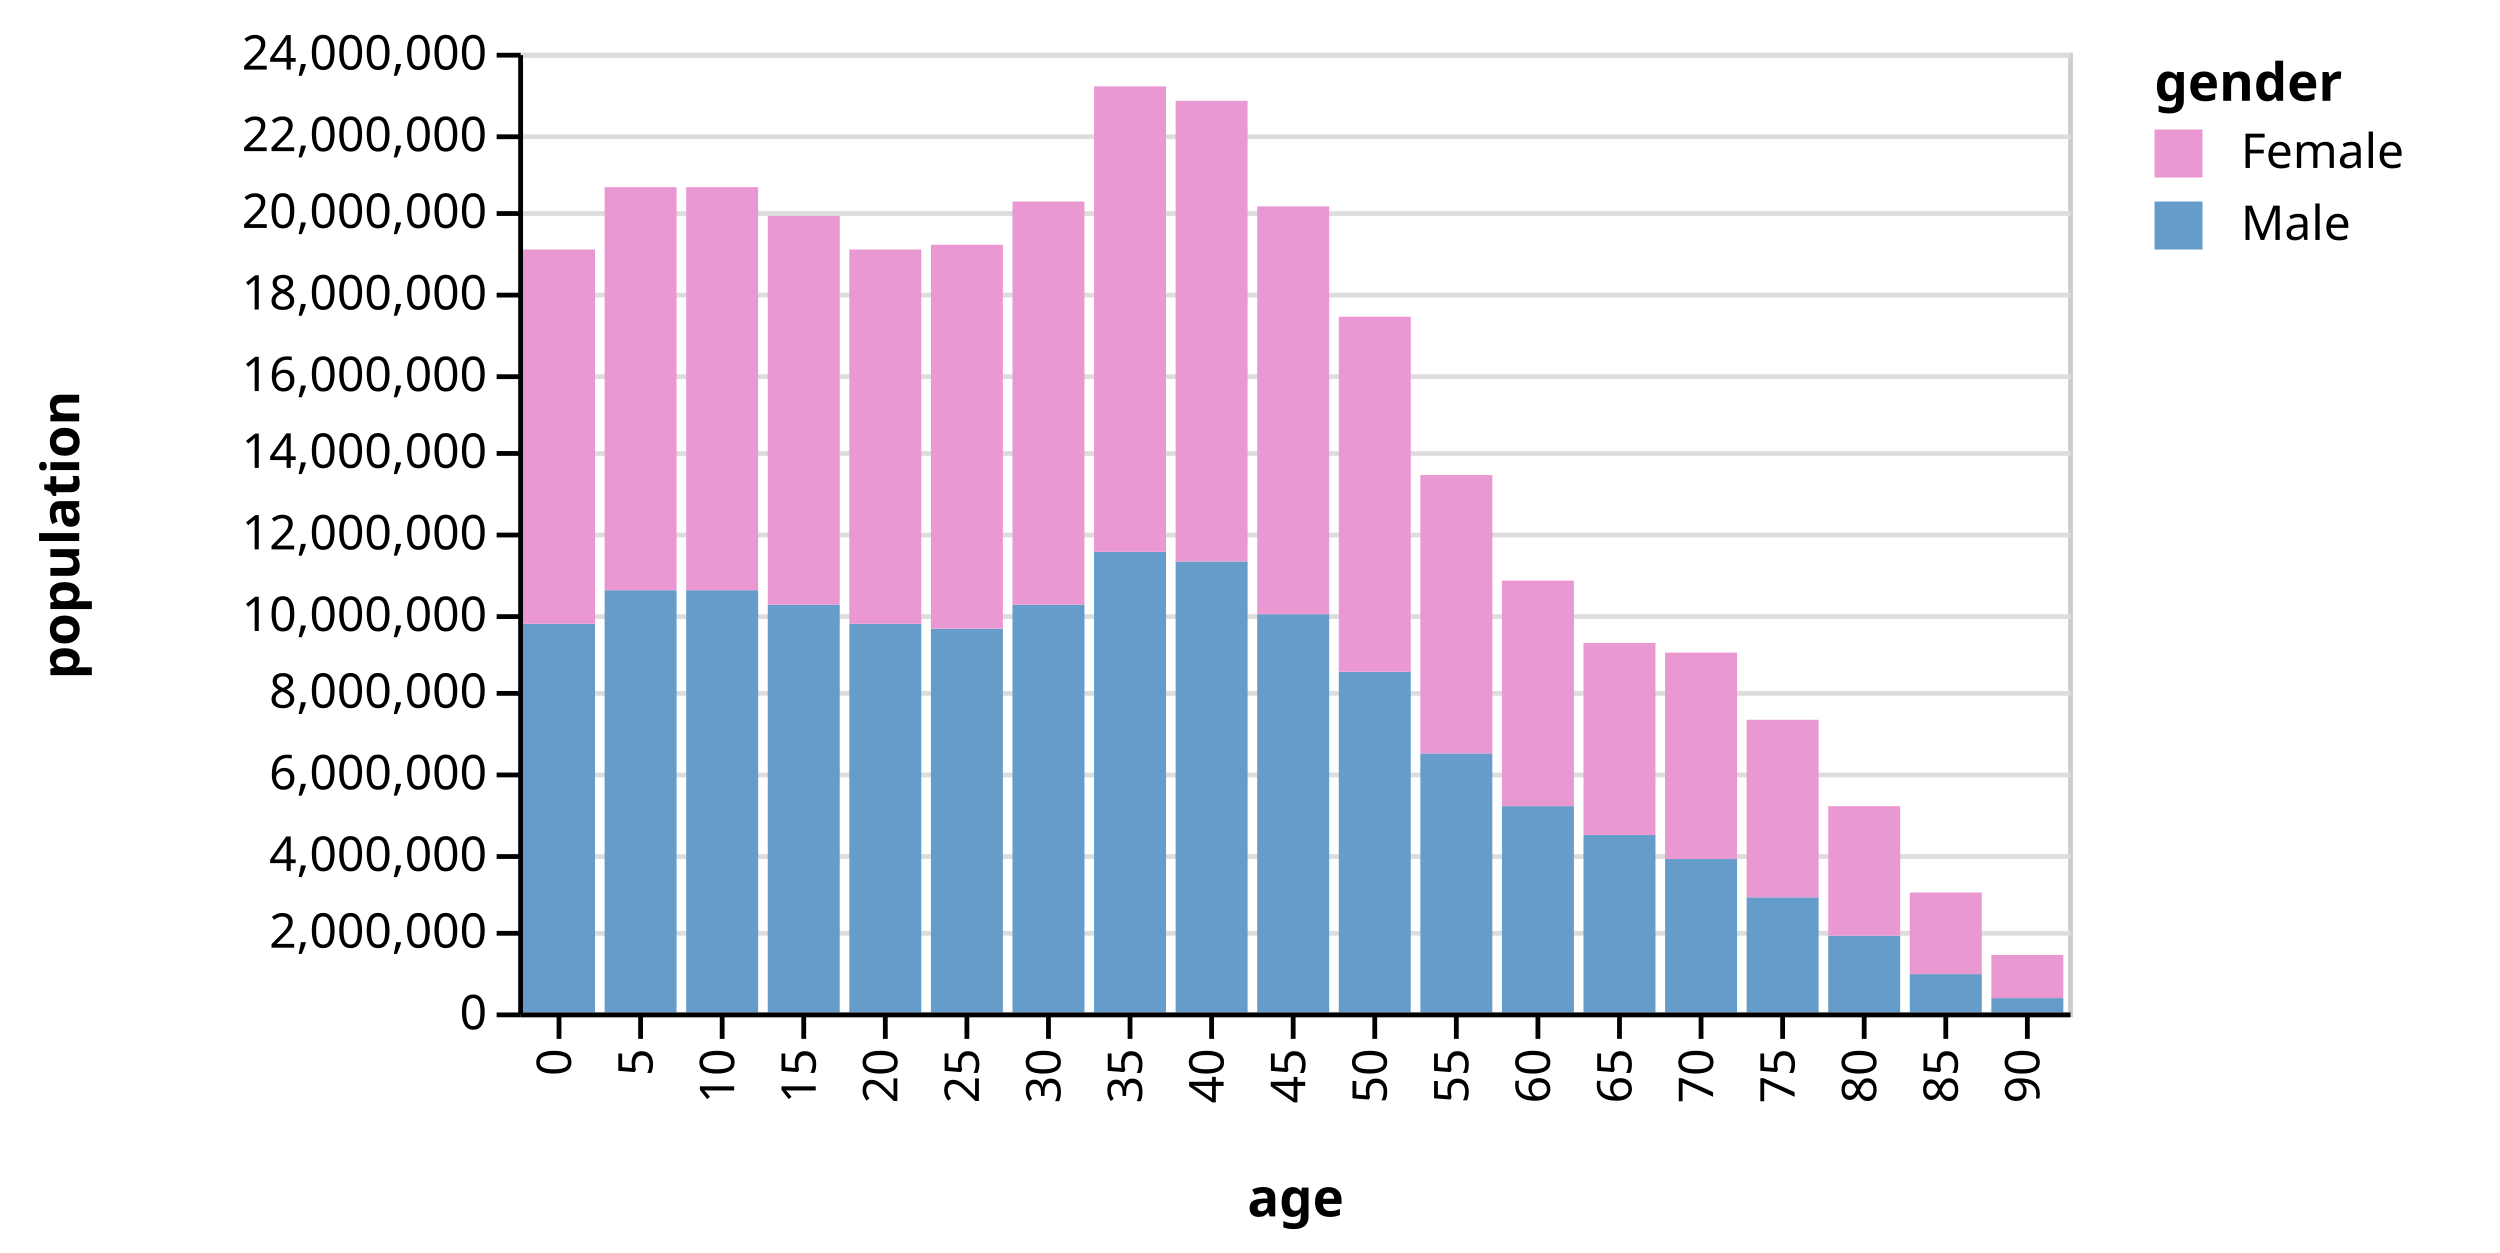
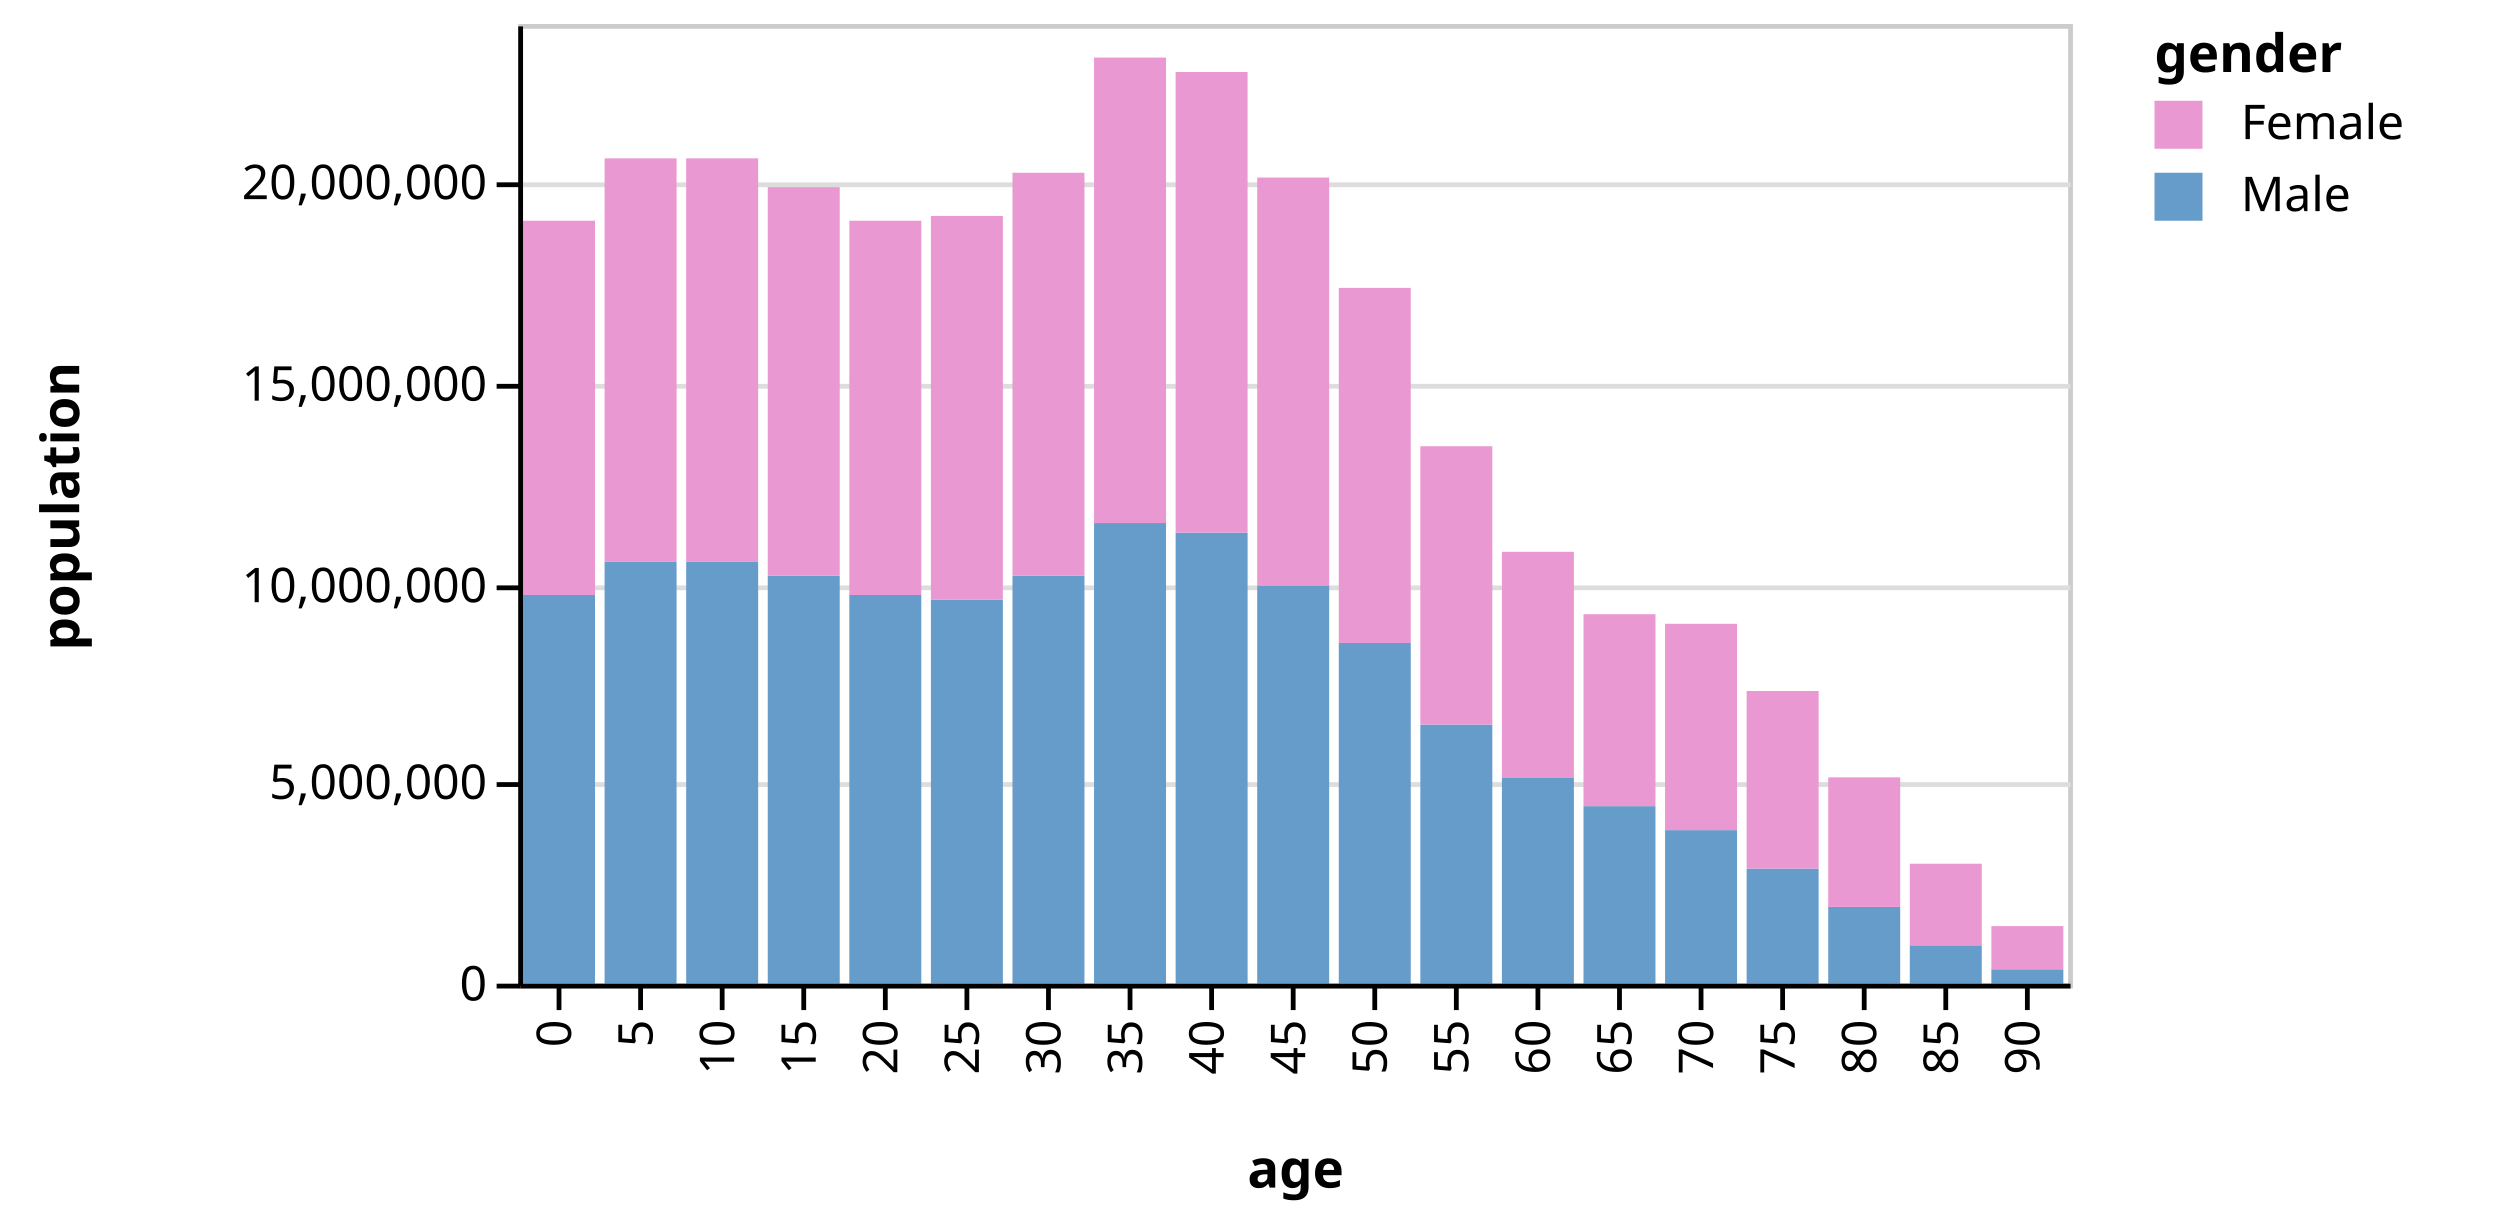
- <svg xmlns="http://www.w3.org/2000/svg" class="marks" width="521" height="261" viewBox="0 0 521 261" version="1.1">
-   <g transform="translate(108,11)">
+ <svg xmlns="http://www.w3.org/2000/svg" class="marks" width="521" height="255" viewBox="0 0 521 255" version="1.1">
+   <g transform="translate(108,5)">
    <g class="mark-group role-frame root">
      <g transform="translate(0,0)">
        <path class="background" d="M0.5,0.5h323v200h-323Z" style="fill: transparent; stroke: #ccc;" />
        <g>
          <g class="mark-group role-axis">
            <g transform="translate(0.5,0.5)">
              <path class="background" d="M0,0h0v0h0Z" style="pointer-events: none; fill: none;" />
              <g>
                <g class="mark-rule role-axis-grid" style="pointer-events: none;">
                  <line transform="translate(0,200)" x2="323" y2="0" style="fill: none; stroke: #ddd; stroke-width: 1; stroke-dasharray: ; opacity: 1;" />
-                   <line transform="translate(0,183)" x2="323" y2="0" style="fill: none; stroke: #ddd; stroke-width: 1; stroke-dasharray: ; opacity: 1;" />
-                   <line transform="translate(0,167)" x2="323" y2="0" style="fill: none; stroke: #ddd; stroke-width: 1; stroke-dasharray: ; opacity: 1;" />
-                   <line transform="translate(0,150)" x2="323" y2="0" style="fill: none; stroke: #ddd; stroke-width: 1; stroke-dasharray: ; opacity: 1;" />
-                   <line transform="translate(0,133)" x2="323" y2="0" style="fill: none; stroke: #ddd; stroke-width: 1; stroke-dasharray: ; opacity: 1;" />
+                   <line transform="translate(0,158)" x2="323" y2="0" style="fill: none; stroke: #ddd; stroke-width: 1; stroke-dasharray: ; opacity: 1;" />
                  <line transform="translate(0,117)" x2="323" y2="0" style="fill: none; stroke: #ddd; stroke-width: 1; stroke-dasharray: ; opacity: 1;" />
-                   <line transform="translate(0,100)" x2="323" y2="0" style="fill: none; stroke: #ddd; stroke-width: 1; stroke-dasharray: ; opacity: 1;" />
-                   <line transform="translate(0,83)" x2="323" y2="0" style="fill: none; stroke: #ddd; stroke-width: 1; stroke-dasharray: ; opacity: 1;" />
-                   <line transform="translate(0,67)" x2="323" y2="0" style="fill: none; stroke: #ddd; stroke-width: 1; stroke-dasharray: ; opacity: 1;" />
-                   <line transform="translate(0,50)" x2="323" y2="0" style="fill: none; stroke: #ddd; stroke-width: 1; stroke-dasharray: ; opacity: 1;" />
+                   <line transform="translate(0,75)" x2="323" y2="0" style="fill: none; stroke: #ddd; stroke-width: 1; stroke-dasharray: ; opacity: 1;" />
                  <line transform="translate(0,33)" x2="323" y2="0" style="fill: none; stroke: #ddd; stroke-width: 1; stroke-dasharray: ; opacity: 1;" />
-                   <line transform="translate(0,17)" x2="323" y2="0" style="fill: none; stroke: #ddd; stroke-width: 1; stroke-dasharray: ; opacity: 1;" />
-                   <line transform="translate(0,0)" x2="323" y2="0" style="fill: none; stroke: #ddd; stroke-width: 1; stroke-dasharray: ; opacity: 1;" />
                </g>
              </g>
            </g>
          </g>
          <g class="mark-rect role-bar marks">
            <path d="M1,119h15v81h-15Z" style="fill: #659CCA;" />
            <path d="M1,41h15v78h-15Z" style="fill: #EA98D2;" />
            <path d="M18,112h15v88h-15Z" style="fill: #659CCA;" />
            <path d="M18,28h15v84h-15Z" style="fill: #EA98D2;" />
            <path d="M35,112h15v88h-15Z" style="fill: #659CCA;" />
            <path d="M35,28h15v84h-15Z" style="fill: #EA98D2;" />
            <path d="M52,115h15v85h-15Z" style="fill: #659CCA;" />
            <path d="M52,34h15v81h-15Z" style="fill: #EA98D2;" />
            <path d="M69,119h15v81h-15Z" style="fill: #659CCA;" />
            <path d="M69,41h15v78h-15Z" style="fill: #EA98D2;" />
            <path d="M86,120h15v80h-15Z" style="fill: #659CCA;" />
            <path d="M86,40h15v80h-15Z" style="fill: #EA98D2;" />
            <path d="M103,115h15v85h-15Z" style="fill: #659CCA;" />
            <path d="M103,31h15v84h-15Z" style="fill: #EA98D2;" />
            <path d="M120,104h15v96h-15Z" style="fill: #659CCA;" />
            <path d="M120,7h15v97h-15Z" style="fill: #EA98D2;" />
            <path d="M137,106h15v94h-15Z" style="fill: #659CCA;" />
            <path d="M137,10h15v96h-15Z" style="fill: #EA98D2;" />
            <path d="M154,117h15v83h-15Z" style="fill: #659CCA;" />
            <path d="M154,32h15v85h-15Z" style="fill: #EA98D2;" />
            <path d="M171,129h15v71h-15Z" style="fill: #659CCA;" />
            <path d="M171,55h15v74h-15Z" style="fill: #EA98D2;" />
            <path d="M188,146h15v54h-15Z" style="fill: #659CCA;" />
            <path d="M188,88h15v58h-15Z" style="fill: #EA98D2;" />
            <path d="M205,157h15v43h-15Z" style="fill: #659CCA;" />
            <path d="M205,110h15v47h-15Z" style="fill: #EA98D2;" />
            <path d="M222,163h15v37h-15Z" style="fill: #659CCA;" />
            <path d="M222,123h15v40h-15Z" style="fill: #EA98D2;" />
            <path d="M239,168h15v32h-15Z" style="fill: #659CCA;" />
            <path d="M239,125h15v43h-15Z" style="fill: #EA98D2;" />
            <path d="M256,176h15v24h-15Z" style="fill: #659CCA;" />
            <path d="M256,139h15v37h-15Z" style="fill: #EA98D2;" />
            <path d="M273,184h15v16h-15Z" style="fill: #659CCA;" />
            <path d="M273,157h15v27h-15Z" style="fill: #EA98D2;" />
            <path d="M290,192h15v8h-15Z" style="fill: #659CCA;" />
            <path d="M290,175h15v17h-15Z" style="fill: #EA98D2;" />
            <path d="M307,197h15v3h-15Z" style="fill: #659CCA;" />
            <path d="M307,188h15v9h-15Z" style="fill: #EA98D2;" />
          </g>
          <g class="mark-group role-legend">
            <g transform="translate(341,0)">
              <path class="background" d="M0,0h67v41h-67Z" style="pointer-events: none; fill: none;" />
              <g>
                <g class="mark-group role-legend-entry">
                  <g transform="translate(0,16)">
                    <path class="background" d="M0,0h0v0h0Z" style="pointer-events: none; fill: none;" />
                    <g>
                      <g class="mark-symbol role-legend-symbol" style="pointer-events: none;">
                        <path transform="translate(5,5)" d="M-5,-5h10v10h-10Z" style="fill: #EA98D2; stroke-width: 1.5; opacity: 1;" />
                        <path transform="translate(5,20)" d="M-5,-5h10v10h-10Z" style="fill: #659CCA; stroke-width: 1.5; opacity: 1;" />
                      </g>
                      <g class="mark-text role-legend-label" style="pointer-events: none;">
                        <text text-anchor="start" transform="translate(18,8)" style="font: 10px sans-serif; fill: #000; opacity: 1;">Female</text>
                        <text text-anchor="start" transform="translate(18,23)" style="font: 10px sans-serif; fill: #000; opacity: 1;">Male</text>
                      </g>
                    </g>
                  </g>
                </g>
                <g class="mark-text role-legend-title" style="pointer-events: none;">
                  <text text-anchor="start" transform="translate(0,10)" style="font: bold 11px sans-serif; fill: #000; opacity: 1;">gender</text>
                </g>
              </g>
            </g>
          </g>
          <g class="mark-group role-axis">
            <g transform="translate(0.5,200.5)">
              <path class="background" d="M0,0h0v0h0Z" style="pointer-events: none; fill: none;" />
              <g>
                <g class="mark-rule role-axis-tick" style="pointer-events: none;">
                  <line transform="translate(8,0)" x2="0" y2="5" style="fill: none; stroke: #000; stroke-width: 1; opacity: 1;" />
                  <line transform="translate(25,0)" x2="0" y2="5" style="fill: none; stroke: #000; stroke-width: 1; opacity: 1;" />
                  <line transform="translate(42,0)" x2="0" y2="5" style="fill: none; stroke: #000; stroke-width: 1; opacity: 1;" />
                  <line transform="translate(59,0)" x2="0" y2="5" style="fill: none; stroke: #000; stroke-width: 1; opacity: 1;" />
                  <line transform="translate(76,0)" x2="0" y2="5" style="fill: none; stroke: #000; stroke-width: 1; opacity: 1;" />
                  <line transform="translate(93,0)" x2="0" y2="5" style="fill: none; stroke: #000; stroke-width: 1; opacity: 1;" />
                  <line transform="translate(110,0)" x2="0" y2="5" style="fill: none; stroke: #000; stroke-width: 1; opacity: 1;" />
                  <line transform="translate(127,0)" x2="0" y2="5" style="fill: none; stroke: #000; stroke-width: 1; opacity: 1;" />
                  <line transform="translate(144,0)" x2="0" y2="5" style="fill: none; stroke: #000; stroke-width: 1; opacity: 1;" />
                  <line transform="translate(161,0)" x2="0" y2="5" style="fill: none; stroke: #000; stroke-width: 1; opacity: 1;" />
                  <line transform="translate(178,0)" x2="0" y2="5" style="fill: none; stroke: #000; stroke-width: 1; opacity: 1;" />
                  <line transform="translate(195,0)" x2="0" y2="5" style="fill: none; stroke: #000; stroke-width: 1; opacity: 1;" />
                  <line transform="translate(212,0)" x2="0" y2="5" style="fill: none; stroke: #000; stroke-width: 1; opacity: 1;" />
                  <line transform="translate(229,0)" x2="0" y2="5" style="fill: none; stroke: #000; stroke-width: 1; opacity: 1;" />
                  <line transform="translate(246,0)" x2="0" y2="5" style="fill: none; stroke: #000; stroke-width: 1; opacity: 1;" />
                  <line transform="translate(263,0)" x2="0" y2="5" style="fill: none; stroke: #000; stroke-width: 1; opacity: 1;" />
                  <line transform="translate(280,0)" x2="0" y2="5" style="fill: none; stroke: #000; stroke-width: 1; opacity: 1;" />
                  <line transform="translate(297,0)" x2="0" y2="5" style="fill: none; stroke: #000; stroke-width: 1; opacity: 1;" />
                  <line transform="translate(314,0)" x2="0" y2="5" style="fill: none; stroke: #000; stroke-width: 1; opacity: 1;" />
                </g>
                <g class="mark-text role-axis-label" style="pointer-events: none;">
                  <text text-anchor="end" transform="translate(7.5,7) rotate(270) translate(0,3)" style="font: 10px sans-serif; fill: #000; opacity: 1;">0</text>
                  <text text-anchor="end" transform="translate(24.5,7) rotate(270) translate(0,3)" style="font: 10px sans-serif; fill: #000; opacity: 1;">5</text>
                  <text text-anchor="end" transform="translate(41.5,7) rotate(270) translate(0,3)" style="font: 10px sans-serif; fill: #000; opacity: 1;">10</text>
                  <text text-anchor="end" transform="translate(58.5,7) rotate(270) translate(0,3)" style="font: 10px sans-serif; fill: #000; opacity: 1;">15</text>
                  <text text-anchor="end" transform="translate(75.5,7) rotate(270) translate(0,3)" style="font: 10px sans-serif; fill: #000; opacity: 1;">20</text>
                  <text text-anchor="end" transform="translate(92.5,7) rotate(270) translate(0,3)" style="font: 10px sans-serif; fill: #000; opacity: 1;">25</text>
                  <text text-anchor="end" transform="translate(109.5,7) rotate(270) translate(0,3)" style="font: 10px sans-serif; fill: #000; opacity: 1;">30</text>
                  <text text-anchor="end" transform="translate(126.5,7) rotate(270) translate(0,3)" style="font: 10px sans-serif; fill: #000; opacity: 1;">35</text>
                  <text text-anchor="end" transform="translate(143.5,7) rotate(270) translate(0,3)" style="font: 10px sans-serif; fill: #000; opacity: 1;">40</text>
                  <text text-anchor="end" transform="translate(160.5,7) rotate(270) translate(0,3)" style="font: 10px sans-serif; fill: #000; opacity: 1;">45</text>
                  <text text-anchor="end" transform="translate(177.5,7) rotate(270) translate(0,3)" style="font: 10px sans-serif; fill: #000; opacity: 1;">50</text>
                  <text text-anchor="end" transform="translate(194.5,7) rotate(270) translate(0,3)" style="font: 10px sans-serif; fill: #000; opacity: 1;">55</text>
                  <text text-anchor="end" transform="translate(211.5,7) rotate(270) translate(0,3)" style="font: 10px sans-serif; fill: #000; opacity: 1;">60</text>
                  <text text-anchor="end" transform="translate(228.5,7) rotate(270) translate(0,3)" style="font: 10px sans-serif; fill: #000; opacity: 1;">65</text>
                  <text text-anchor="end" transform="translate(245.5,7) rotate(270) translate(0,3)" style="font: 10px sans-serif; fill: #000; opacity: 1;">70</text>
                  <text text-anchor="end" transform="translate(262.5,7) rotate(270) translate(0,3)" style="font: 10px sans-serif; fill: #000; opacity: 1;">75</text>
                  <text text-anchor="end" transform="translate(279.5,7) rotate(270) translate(0,3)" style="font: 10px sans-serif; fill: #000; opacity: 1;">80</text>
                  <text text-anchor="end" transform="translate(296.5,7) rotate(270) translate(0,3)" style="font: 10px sans-serif; fill: #000; opacity: 1;">85</text>
                  <text text-anchor="end" transform="translate(313.5,7) rotate(270) translate(0,3)" style="font: 10px sans-serif; fill: #000; opacity: 1;">90</text>
                </g>
                <g class="mark-rule role-axis-domain" style="pointer-events: none;">
                  <line transform="translate(0,0)" x2="323" y2="0" style="fill: none; stroke: #000; stroke-width: 1; opacity: 1;" />
                </g>
                <g class="mark-text role-axis-title" style="pointer-events: none;">
                  <text text-anchor="middle" transform="translate(161.5,42)" style="font: bold 11px sans-serif; fill: #000; opacity: 1;">age</text>
                </g>
              </g>
            </g>
          </g>
          <g class="mark-group role-axis">
            <g transform="translate(0.5,0.5)">
              <path class="background" d="M0,0h0v0h0Z" style="pointer-events: none; fill: none;" />
              <g>
                <g class="mark-rule role-axis-tick" style="pointer-events: none;">
                  <line transform="translate(0,200)" x2="-5" y2="0" style="fill: none; stroke: #000; stroke-width: 1; opacity: 1;" />
-                   <line transform="translate(0,183)" x2="-5" y2="0" style="fill: none; stroke: #000; stroke-width: 1; opacity: 1;" />
-                   <line transform="translate(0,167)" x2="-5" y2="0" style="fill: none; stroke: #000; stroke-width: 1; opacity: 1;" />
-                   <line transform="translate(0,150)" x2="-5" y2="0" style="fill: none; stroke: #000; stroke-width: 1; opacity: 1;" />
-                   <line transform="translate(0,133)" x2="-5" y2="0" style="fill: none; stroke: #000; stroke-width: 1; opacity: 1;" />
+                   <line transform="translate(0,158)" x2="-5" y2="0" style="fill: none; stroke: #000; stroke-width: 1; opacity: 1;" />
                  <line transform="translate(0,117)" x2="-5" y2="0" style="fill: none; stroke: #000; stroke-width: 1; opacity: 1;" />
-                   <line transform="translate(0,100)" x2="-5" y2="0" style="fill: none; stroke: #000; stroke-width: 1; opacity: 1;" />
-                   <line transform="translate(0,83)" x2="-5" y2="0" style="fill: none; stroke: #000; stroke-width: 1; opacity: 1;" />
-                   <line transform="translate(0,67)" x2="-5" y2="0" style="fill: none; stroke: #000; stroke-width: 1; opacity: 1;" />
-                   <line transform="translate(0,50)" x2="-5" y2="0" style="fill: none; stroke: #000; stroke-width: 1; opacity: 1;" />
+                   <line transform="translate(0,75)" x2="-5" y2="0" style="fill: none; stroke: #000; stroke-width: 1; opacity: 1;" />
                  <line transform="translate(0,33)" x2="-5" y2="0" style="fill: none; stroke: #000; stroke-width: 1; opacity: 1;" />
-                   <line transform="translate(0,17)" x2="-5" y2="0" style="fill: none; stroke: #000; stroke-width: 1; opacity: 1;" />
-                   <line transform="translate(0,0)" x2="-5" y2="0" style="fill: none; stroke: #000; stroke-width: 1; opacity: 1;" />
                </g>
                <g class="mark-text role-axis-label" style="pointer-events: none;">
                  <text text-anchor="end" transform="translate(-7,203)" style="font: 10px sans-serif; fill: #000; opacity: 1;">0</text>
-                   <text text-anchor="end" transform="translate(-7,186)" style="font: 10px sans-serif; fill: #000; opacity: 1;">2,000,000</text>
-                   <text text-anchor="end" transform="translate(-7,170)" style="font: 10px sans-serif; fill: #000; opacity: 1;">4,000,000</text>
-                   <text text-anchor="end" transform="translate(-7,153)" style="font: 10px sans-serif; fill: #000; opacity: 1;">6,000,000</text>
-                   <text text-anchor="end" transform="translate(-7,136)" style="font: 10px sans-serif; fill: #000; opacity: 1;">8,000,000</text>
+                   <text text-anchor="end" transform="translate(-7,161)" style="font: 10px sans-serif; fill: #000; opacity: 1;">5,000,000</text>
                  <text text-anchor="end" transform="translate(-7,120)" style="font: 10px sans-serif; fill: #000; opacity: 1;">10,000,000</text>
-                   <text text-anchor="end" transform="translate(-7,103)" style="font: 10px sans-serif; fill: #000; opacity: 1;">12,000,000</text>
-                   <text text-anchor="end" transform="translate(-7,86)" style="font: 10px sans-serif; fill: #000; opacity: 1;">14,000,000</text>
-                   <text text-anchor="end" transform="translate(-7,70)" style="font: 10px sans-serif; fill: #000; opacity: 1;">16,000,000</text>
-                   <text text-anchor="end" transform="translate(-7,53)" style="font: 10px sans-serif; fill: #000; opacity: 1;">18,000,000</text>
+                   <text text-anchor="end" transform="translate(-7,78)" style="font: 10px sans-serif; fill: #000; opacity: 1;">15,000,000</text>
                  <text text-anchor="end" transform="translate(-7,36)" style="font: 10px sans-serif; fill: #000; opacity: 1;">20,000,000</text>
-                   <text text-anchor="end" transform="translate(-7,20)" style="font: 10px sans-serif; fill: #000; opacity: 1;">22,000,000</text>
-                   <text text-anchor="end" transform="translate(-7,3)" style="font: 10px sans-serif; fill: #000; opacity: 1;">24,000,000</text>
                </g>
                <g class="mark-rule role-axis-domain" style="pointer-events: none;">
                  <line transform="translate(0,200)" x2="0" y2="-200" style="fill: none; stroke: #000; stroke-width: 1; opacity: 1;" />
                </g>
                <g class="mark-text role-axis-title" style="pointer-events: none;">
                  <text text-anchor="middle" transform="translate(-90,100) rotate(-90) translate(0,-2)" style="font: bold 11px sans-serif; fill: #000; opacity: 1;">population</text>
                </g>
              </g>
            </g>
          </g>
        </g>
      </g>
    </g>
  </g>
</svg>
